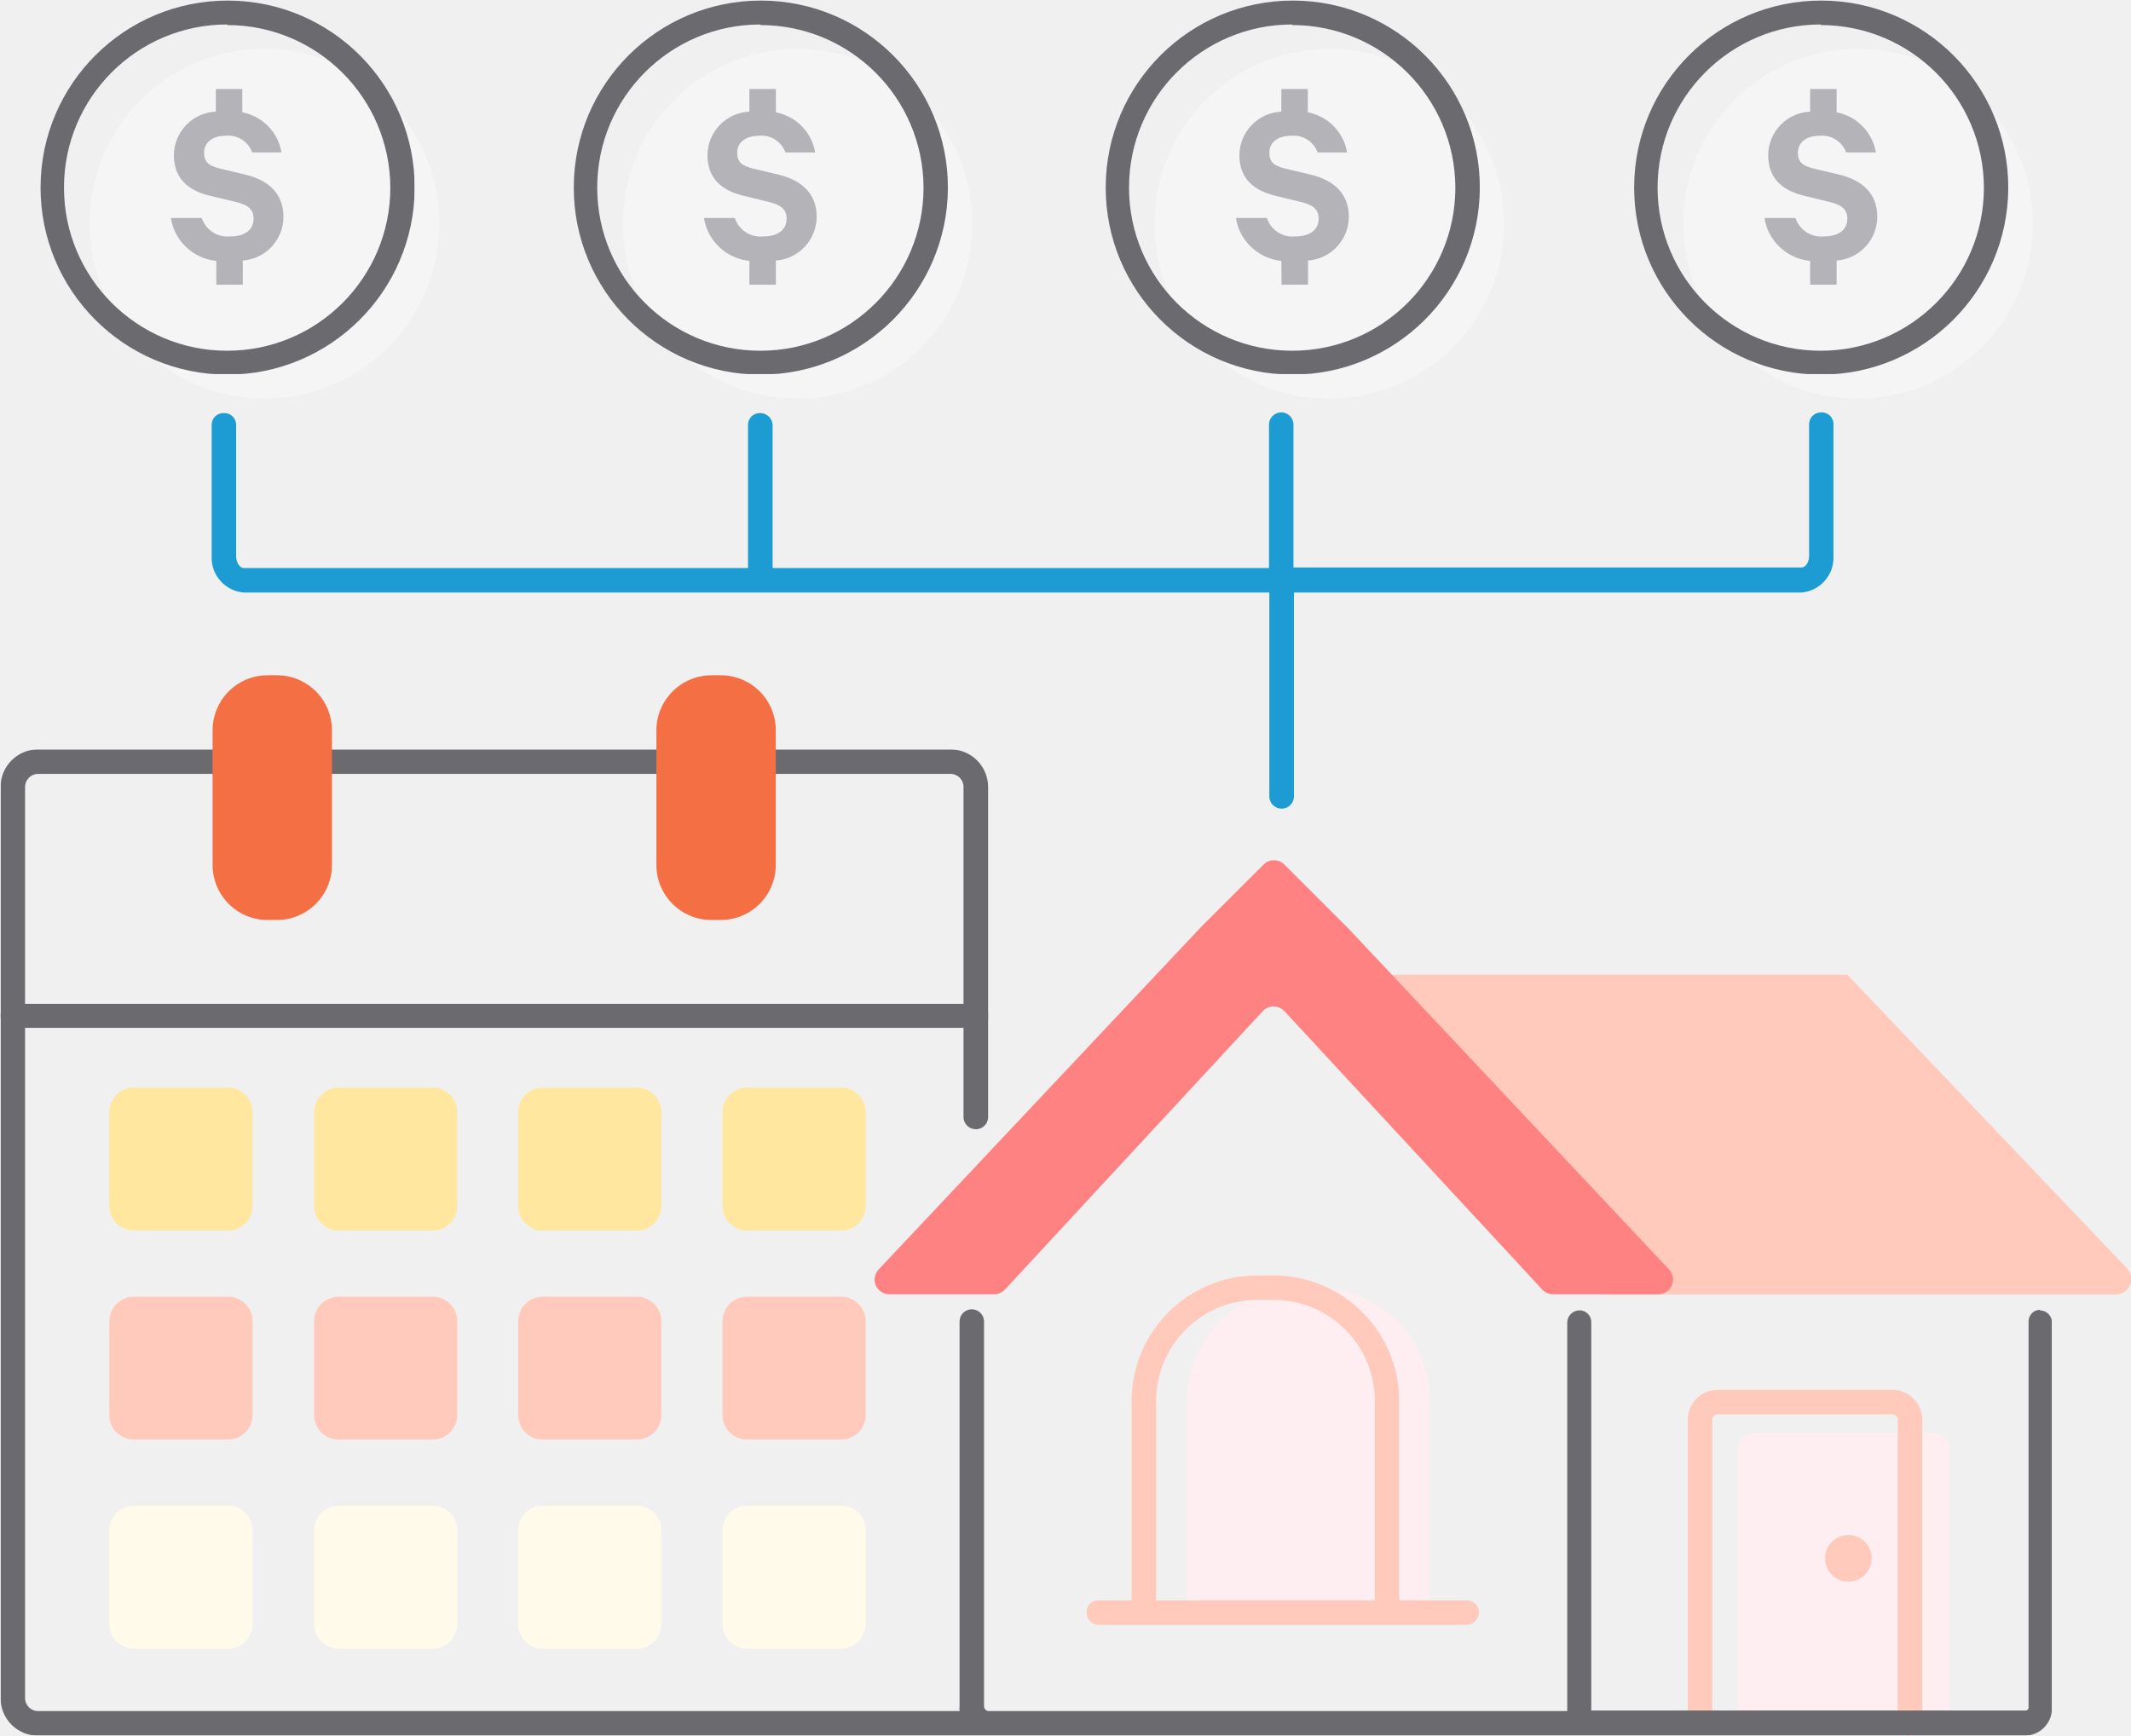
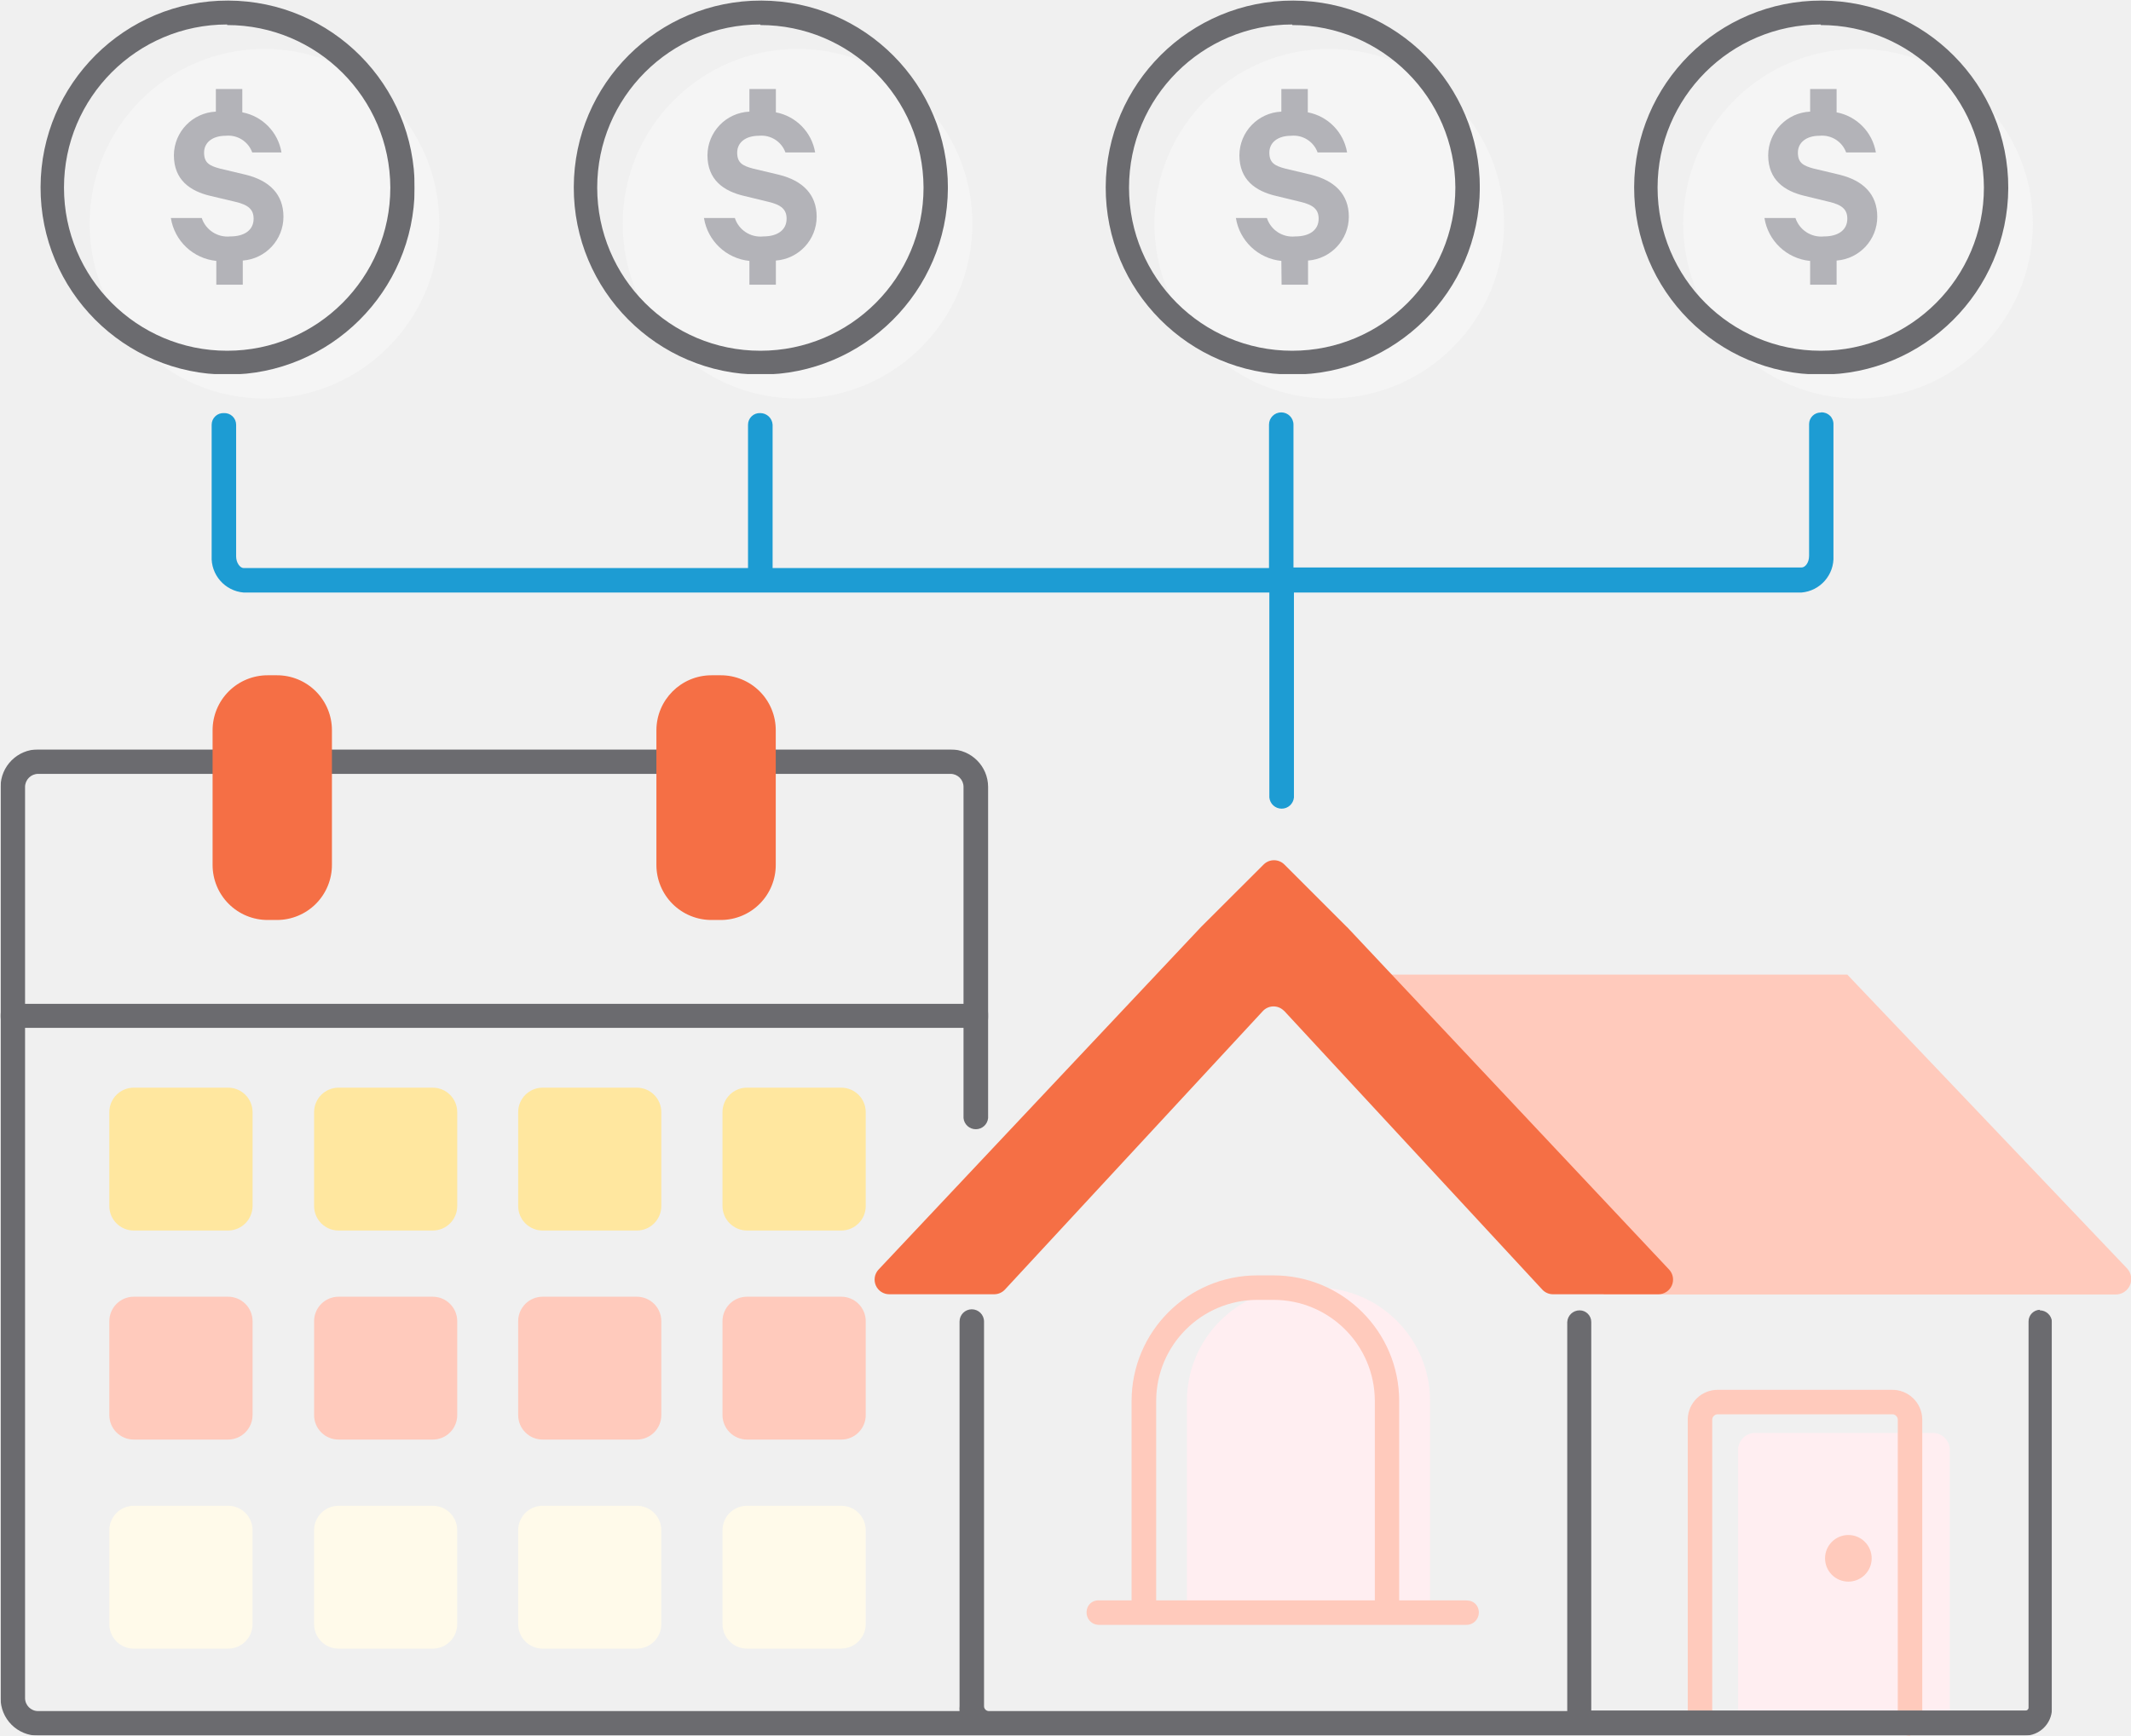
<svg xmlns="http://www.w3.org/2000/svg" viewBox="0 0 182.84 148.94">
  <defs>
-     <style>.a{fill:#fff;}.a,.b,.c,.d,.e,.f,.g,.h,.j,.l,.m,.o{fill-rule:evenodd;}.b{fill:#1D9CD3;}.c{fill:#ffe79f;}.d{fill:#FFCABC;}.e{fill:#fffaea;}.f{fill:#ffcabc;}.g{fill:#ff8282;}.h{fill:#ffeef1;}.i{mask:url(#a);}.j{fill:#6b6b6f;}.k{mask:url(#b);}.l{fill:#F56F45;}.m{fill:#f5f5f5;}.n{mask:url(#c);}.o{fill:#b3b3b8;}.p{mask:url(#d);}.q{mask:url(#e);}.r{mask:url(#f);}</style>
+     <style>.a{fill:#fff;}.a,.b,.c,.d,.e,.f,.g,.h,.j,.l,.m,.o{fill-rule:evenodd;}.b{fill:#1D9CD3;}.c{fill:#ffe79f;}.d{fill:#FFCABC;}.e{fill:#fffaea;}.f{fill:#ffcabc;}.g{fill:#F56F45;}.h{fill:#ffeef1;}.i{mask:url(#a);}.j{fill:#6b6b6f;}.k{mask:url(#b);}.l{fill:#F56F45;}.m{fill:#f5f5f5;}.n{mask:url(#c);}.o{fill:#b3b3b8;}.p{mask:url(#d);}.q{mask:url(#e);}.r{mask:url(#f);}</style>
    <mask id="a" x="0.05" y="64.31" width="176.01" height="84.62" maskUnits="userSpaceOnUse">
      <g transform="translate(0.05 -0.05)">
        <path class="a" d="M0,64.36H176V149H0Z" />
      </g>
    </mask>
    <mask id="b" x="0" y="86.13" width="84.82" height="2.1" maskUnits="userSpaceOnUse">
      <g transform="translate(0.05 -0.05)">
        <path class="a" d="M0,86.18H84.73v2.09H0Z" />
      </g>
    </mask>
    <mask id="c" x="3.39" y="0" width="32.19" height="32.1" maskUnits="userSpaceOnUse">
      <g transform="translate(0.05 -0.05)">
        <path class="a" d="M3.35.05H35.53v32.1H3.35Z" />
      </g>
    </mask>
    <mask id="d" x="49.14" y="0" width="32.19" height="32.1" maskUnits="userSpaceOnUse">
      <g transform="translate(0.05 -0.05)">
        <path class="a" d="M49.09.05H81.28v32.1H49.09Z" />
      </g>
    </mask>
    <mask id="e" x="94.78" y="0" width="32.19" height="32.1" maskUnits="userSpaceOnUse">
      <g transform="translate(0.05 -0.05)">
        <path class="a" d="M94.73.05h32.19v32.1H94.73Z" />
      </g>
    </mask>
    <mask id="f" x="140.12" y="0" width="32.19" height="32.1" maskUnits="userSpaceOnUse">
      <g transform="translate(0.05 -0.05)">
        <path class="a" d="M140.08.05h32.19v32.1H140.08Z" />
      </g>
    </mask>
  </defs>
  <path class="b" d="M156.17,35.45a1,1,0,0,0-1,1V47.75c0,.6-.34,1-.65,1H110.93V36.49a1.05,1.05,0,0,0-2.1,0h0V48.8H66.24V36.5a1.06,1.06,0,0,0-1.06-1,1,1,0,0,0-1.05,1h0V48.8H20.86c-.31,0-.65-.45-.65-1V36.5a1,1,0,0,0-1.05-1h0a1,1,0,0,0-1.05,1h0V47.75a3,3,0,0,0,2.75,3.15h88V68.49a1.06,1.06,0,0,0,2.11,0h0V50.9h43.54a3,3,0,0,0,2.75-3.15V36.49a1,1,0,0,0-1.05-1.05" transform="translate(0.05 -0.05)" />
  <path class="c" d="M19.51,105.65H11.43a2.1,2.1,0,0,1-2.1-2.1V95.49a2.1,2.1,0,0,1,2.1-2.1h8.08a2.1,2.1,0,0,1,2.11,2.1v8.06a2.11,2.11,0,0,1-2.11,2.1h0m17.54,0H29a2.1,2.1,0,0,1-2.1-2.1V95.49a2.1,2.1,0,0,1,2.1-2.1h8.08a2.1,2.1,0,0,1,2.1,2.1v8.06a2.1,2.1,0,0,1-2.1,2.1m17.54,0H46.51a2.1,2.1,0,0,1-2.1-2.1h0V95.49a2.1,2.1,0,0,1,2.1-2.1h8.08a2.1,2.1,0,0,1,2.1,2.1v8.06a2.1,2.1,0,0,1-2.1,2.1h0m17.54,0H64.05a2.11,2.11,0,0,1-2.11-2.1V95.49a2.1,2.1,0,0,1,2.11-2.1h8.08a2.1,2.1,0,0,1,2.1,2.1h0v8.06a2.1,2.1,0,0,1-2.1,2.1h0" transform="translate(0.05 -0.05)" />
  <path class="d" d="M19.51,123.59H11.43a2.1,2.1,0,0,1-2.1-2.1h0v-8.06a2.1,2.1,0,0,1,2.1-2.1h8.08a2.1,2.1,0,0,1,2.11,2.1v8.06a2.11,2.11,0,0,1-2.11,2.1h0m17.54,0H29a2.1,2.1,0,0,1-2.1-2.1v-8.06a2.1,2.1,0,0,1,2.1-2.1h8.08a2.1,2.1,0,0,1,2.1,2.1v8.06a2.1,2.1,0,0,1-2.1,2.1m17.54,0H46.51a2.1,2.1,0,0,1-2.1-2.1h0v-8.06a2.1,2.1,0,0,1,2.1-2.1h8.08a2.1,2.1,0,0,1,2.1,2.1v8.06a2.1,2.1,0,0,1-2.1,2.1h0m17.54,0H64.05a2.11,2.11,0,0,1-2.11-2.1h0v-8.06a2.1,2.1,0,0,1,2.11-2.1h8.08a2.1,2.1,0,0,1,2.1,2.1h0v8.06a2.1,2.1,0,0,1-2.1,2.1h0" transform="translate(0.05 -0.05)" />
  <path class="e" d="M19.51,141.53H11.43a2.1,2.1,0,0,1-2.1-2.1h0v-8.06a2.1,2.1,0,0,1,2.1-2.1h8.08a2.1,2.1,0,0,1,2.11,2.1v8.06a2.1,2.1,0,0,1-2.1,2.1h0m17.54,0H29a2.1,2.1,0,0,1-2.1-2.1v-8.06a2.1,2.1,0,0,1,2.1-2.1h8.08a2.1,2.1,0,0,1,2.1,2.1v8.06a2.1,2.1,0,0,1-2.1,2.1h0m17.54,0H46.51a2.1,2.1,0,0,1-2.1-2.1h0v-8.06a2.1,2.1,0,0,1,2.1-2.1h8.08a2.1,2.1,0,0,1,2.1,2.1v8.06a2.1,2.1,0,0,1-2.1,2.1h0m17.54,0H64.05a2.11,2.11,0,0,1-2.11-2.1h0v-8.06a2.1,2.1,0,0,1,2.11-2.1h8.08a2.1,2.1,0,0,1,2.1,2.09h0v8.06a2.1,2.1,0,0,1-2.1,2.1h0" transform="translate(0.05 -0.05)" />
  <path class="f" d="M181.47,111.14h-43.9L116.45,83.69h42l24,25.21a1.33,1.33,0,0,1-1,2.24" transform="translate(0.05 -0.05)" />
  <path class="g" d="M115.51,79.6l-5.36-5.36a1.26,1.26,0,0,0-1.78,0L103,79.6,75.33,109a1.26,1.26,0,0,0,.92,2.12h9a1.27,1.27,0,0,0,.93-.41l22.12-23.89a1.25,1.25,0,0,1,1.78-.06l.07.06,22.12,23.89a1.25,1.25,0,0,0,.92.41h9.05a1.26,1.26,0,0,0,.92-2.12L115.52,79.6Z" transform="translate(0.05 -0.05)" />
  <path class="h" d="M122.65,138.44H101.79V120.27a9.73,9.73,0,0,1,9.74-9.72h1.38a9.73,9.73,0,0,1,9.74,9.72Zm26.43,9.49V124.35a1.48,1.48,0,0,1,1.58-1.33h15a1.48,1.48,0,0,1,1.58,1.33v23.58" transform="translate(0.05 -0.05)" />
  <path class="f" d="M163.83,149a1,1,0,0,1-1.05-1h0V121.84a.48.48,0,0,0-.52-.42H147.38a.48.48,0,0,0-.52.42v26.09a1,1,0,0,1-1.05,1,1,1,0,0,1-1.05-1h0V121.84a2.57,2.57,0,0,1,2.62-2.52h14.88a2.57,2.57,0,0,1,2.62,2.52v26.09a1,1,0,0,1-1,1M99.15,137.39V120.27a8.69,8.69,0,0,1,8.69-8.67h1.38a8.69,8.69,0,0,1,8.69,8.67v17.12Zm26.59,0H120V120.27a10.79,10.79,0,0,0-10.79-10.77h-1.38a10.79,10.79,0,0,0-10.79,10.77v17.12H94.27a1,1,0,0,0-1.09,1,1.05,1.05,0,0,0,1,1.1h31.56a1.05,1.05,0,0,0,1.09-1,1,1,0,0,0-1-1.09Z" transform="translate(0.05 -0.05)" />
  <path class="f" d="M160.54,133.78a2,2,0,0,1-2,2h0a2,2,0,1,1,2-2" transform="translate(0.05 -0.05)" />
  <g class="i">
    <path class="j" d="M175,112.45a1,1,0,0,0-1,1h0v33.18a.25.25,0,0,1-.28.21H136.48V113.5a1,1,0,0,0-1-1,1.06,1.06,0,0,0-1.06,1h0v33.39H84.8a.42.42,0,0,1-.42-.43v-33a1,1,0,1,0-2.1,0h0v33a2,2,0,0,0,0,.43H3.22a1.12,1.12,0,0,1-1.12-1.12V67.57a1.13,1.13,0,0,1,1.12-1.11H81.5a1.12,1.12,0,0,1,1.12,1.11V96a1.06,1.06,0,0,0,2.11,0h0V67.58a3.23,3.23,0,0,0-3.23-3.22H3.22A3.22,3.22,0,0,0,0,67.57v78.2A3.21,3.21,0,0,0,3.22,149h170.4a2.35,2.35,0,0,0,2.39-2.3V113.5a1.05,1.05,0,0,0-1.06-1" transform="translate(0.05 -0.05)" />
  </g>
  <g class="k">
    <path class="j" d="M83.68,88.27H1.05A1,1,0,1,1,1,86.18a.14.14,0,0,1,.09,0H83.68a1,1,0,0,1,1.09,1,1,1,0,0,1-1,1.09.14.14,0,0,1-.09,0" transform="translate(0.05 -0.05)" />
  </g>
  <path class="l" d="M23.7,79h-.78a4.72,4.72,0,0,1-4.73-4.72h0V62.73A4.72,4.72,0,0,1,22.92,58h.78a4.71,4.71,0,0,1,4.73,4.72h0V74.25A4.72,4.72,0,0,1,23.7,79m38.11,0H61a4.72,4.72,0,0,1-4.73-4.72h0V62.73A4.73,4.73,0,0,1,61,58h.78a4.71,4.71,0,0,1,4.73,4.72h0V74.25A4.72,4.72,0,0,1,61.81,79" transform="translate(0.05 -0.05)" />
  <path class="m" d="M37.64,19.25a15,15,0,1,1-15-15,15,15,0,0,1,15,15" transform="translate(0.05 -0.05)" />
  <g class="n">
    <path class="j" d="M19.44,2.15a14,14,0,1,0,14,14,14,14,0,0,0-14-13.95m0,30a16.05,16.05,0,1,1,16.09-16,16.09,16.09,0,0,1-16.09,16" transform="translate(0.05 -0.05)" />
  </g>
  <path class="o" d="M18.51,22.44a4.39,4.39,0,0,1-3.9-3.68h2.65a2.33,2.33,0,0,0,2.45,1.58c1.22,0,2-.55,2-1.52,0-.79-.45-1.19-1.56-1.45L18,16.86c-1.74-.41-3.13-1.37-3.13-3.49a3.77,3.77,0,0,1,3.6-3.74V7.69h2.27v2a4.2,4.2,0,0,1,3.36,3.44H21.59a2.18,2.18,0,0,0-2.27-1.43c-1.13,0-1.86.57-1.86,1.45s.47,1.13,1.37,1.37l2.23.53c2,.5,3.21,1.67,3.21,3.6a3.77,3.77,0,0,1-3.49,3.76v2.07H18.51Z" transform="translate(0.05 -0.05)" />
  <path class="m" d="M83.38,19.25a15,15,0,1,1-15-15,15,15,0,0,1,15,15" transform="translate(0.05 -0.05)" />
  <g class="p">
    <path class="j" d="M65.19,2.15a14,14,0,1,0,14,14,14,14,0,0,0-14-13.95m0,30a16.05,16.05,0,1,1,16.09-16,16.09,16.09,0,0,1-16.09,16" transform="translate(0.05 -0.05)" />
  </g>
  <path class="o" d="M64.25,22.44a4.4,4.4,0,0,1-3.9-3.68H63a2.31,2.31,0,0,0,2.44,1.58c1.22,0,2-.55,2-1.52,0-.79-.45-1.19-1.56-1.45l-2.1-.51c-1.74-.41-3.13-1.37-3.13-3.49a3.77,3.77,0,0,1,3.6-3.74V7.69h2.27v2a4.22,4.22,0,0,1,3.37,3.44H67.34a2.19,2.19,0,0,0-2.27-1.43c-1.14,0-1.87.57-1.87,1.45s.47,1.13,1.37,1.37l2.23.53c2,.5,3.22,1.67,3.22,3.6a3.78,3.78,0,0,1-3.5,3.76v2.07H64.25V22.44Z" transform="translate(0.05 -0.05)" />
  <path class="m" d="M129,19.25a15,15,0,1,1-15-15,15,15,0,0,1,15,15" transform="translate(0.05 -0.05)" />
  <g class="q">
    <path class="j" d="M110.82,2.15a14,14,0,1,0,14,14,14,14,0,0,0-14-13.95m0,30a16.05,16.05,0,1,1,16.1-16,16.09,16.09,0,0,1-16.1,16" transform="translate(0.05 -0.05)" />
  </g>
  <path class="o" d="M109.89,22.44a4.4,4.4,0,0,1-3.9-3.68h2.66a2.31,2.31,0,0,0,2.44,1.58c1.22,0,2-.55,2-1.52,0-.79-.45-1.19-1.57-1.45l-2.1-.51c-1.74-.41-3.13-1.37-3.13-3.49a3.77,3.77,0,0,1,3.6-3.74V7.69h2.27v2a4.22,4.22,0,0,1,3.37,3.44H113a2.19,2.19,0,0,0-2.27-1.43c-1.14,0-1.87.57-1.87,1.45s.47,1.13,1.37,1.37l2.23.53c2,.5,3.22,1.67,3.22,3.6a3.78,3.78,0,0,1-3.5,3.76v2.07h-2.27Z" transform="translate(0.05 -0.05)" />
  <path class="m" d="M174.37,19.25a15,15,0,1,1-15-15,15,15,0,0,1,15,15" transform="translate(0.05 -0.05)" />
  <g class="r">
    <path class="j" d="M156.17,2.15a14,14,0,1,0,14,14,14,14,0,0,0-14-13.95m0,30a16.05,16.05,0,1,1,16.09-16,16.09,16.09,0,0,1-16.09,16" transform="translate(0.05 -0.05)" />
  </g>
  <path class="o" d="M155.24,22.44a4.39,4.39,0,0,1-3.9-3.68H154a2.33,2.33,0,0,0,2.45,1.58c1.22,0,2-.55,2-1.52,0-.79-.45-1.19-1.56-1.45l-2.1-.51c-1.74-.41-3.13-1.37-3.13-3.49a3.77,3.77,0,0,1,3.6-3.74V7.69h2.27v2a4.22,4.22,0,0,1,3.37,3.44h-2.55a2.2,2.2,0,0,0-2.28-1.43c-1.13,0-1.86.57-1.86,1.45s.47,1.13,1.37,1.37l2.23.53c2,.5,3.21,1.67,3.21,3.6a3.77,3.77,0,0,1-3.49,3.76v2.07h-2.27V22.44Z" transform="translate(0.05 -0.05)" />
</svg>
